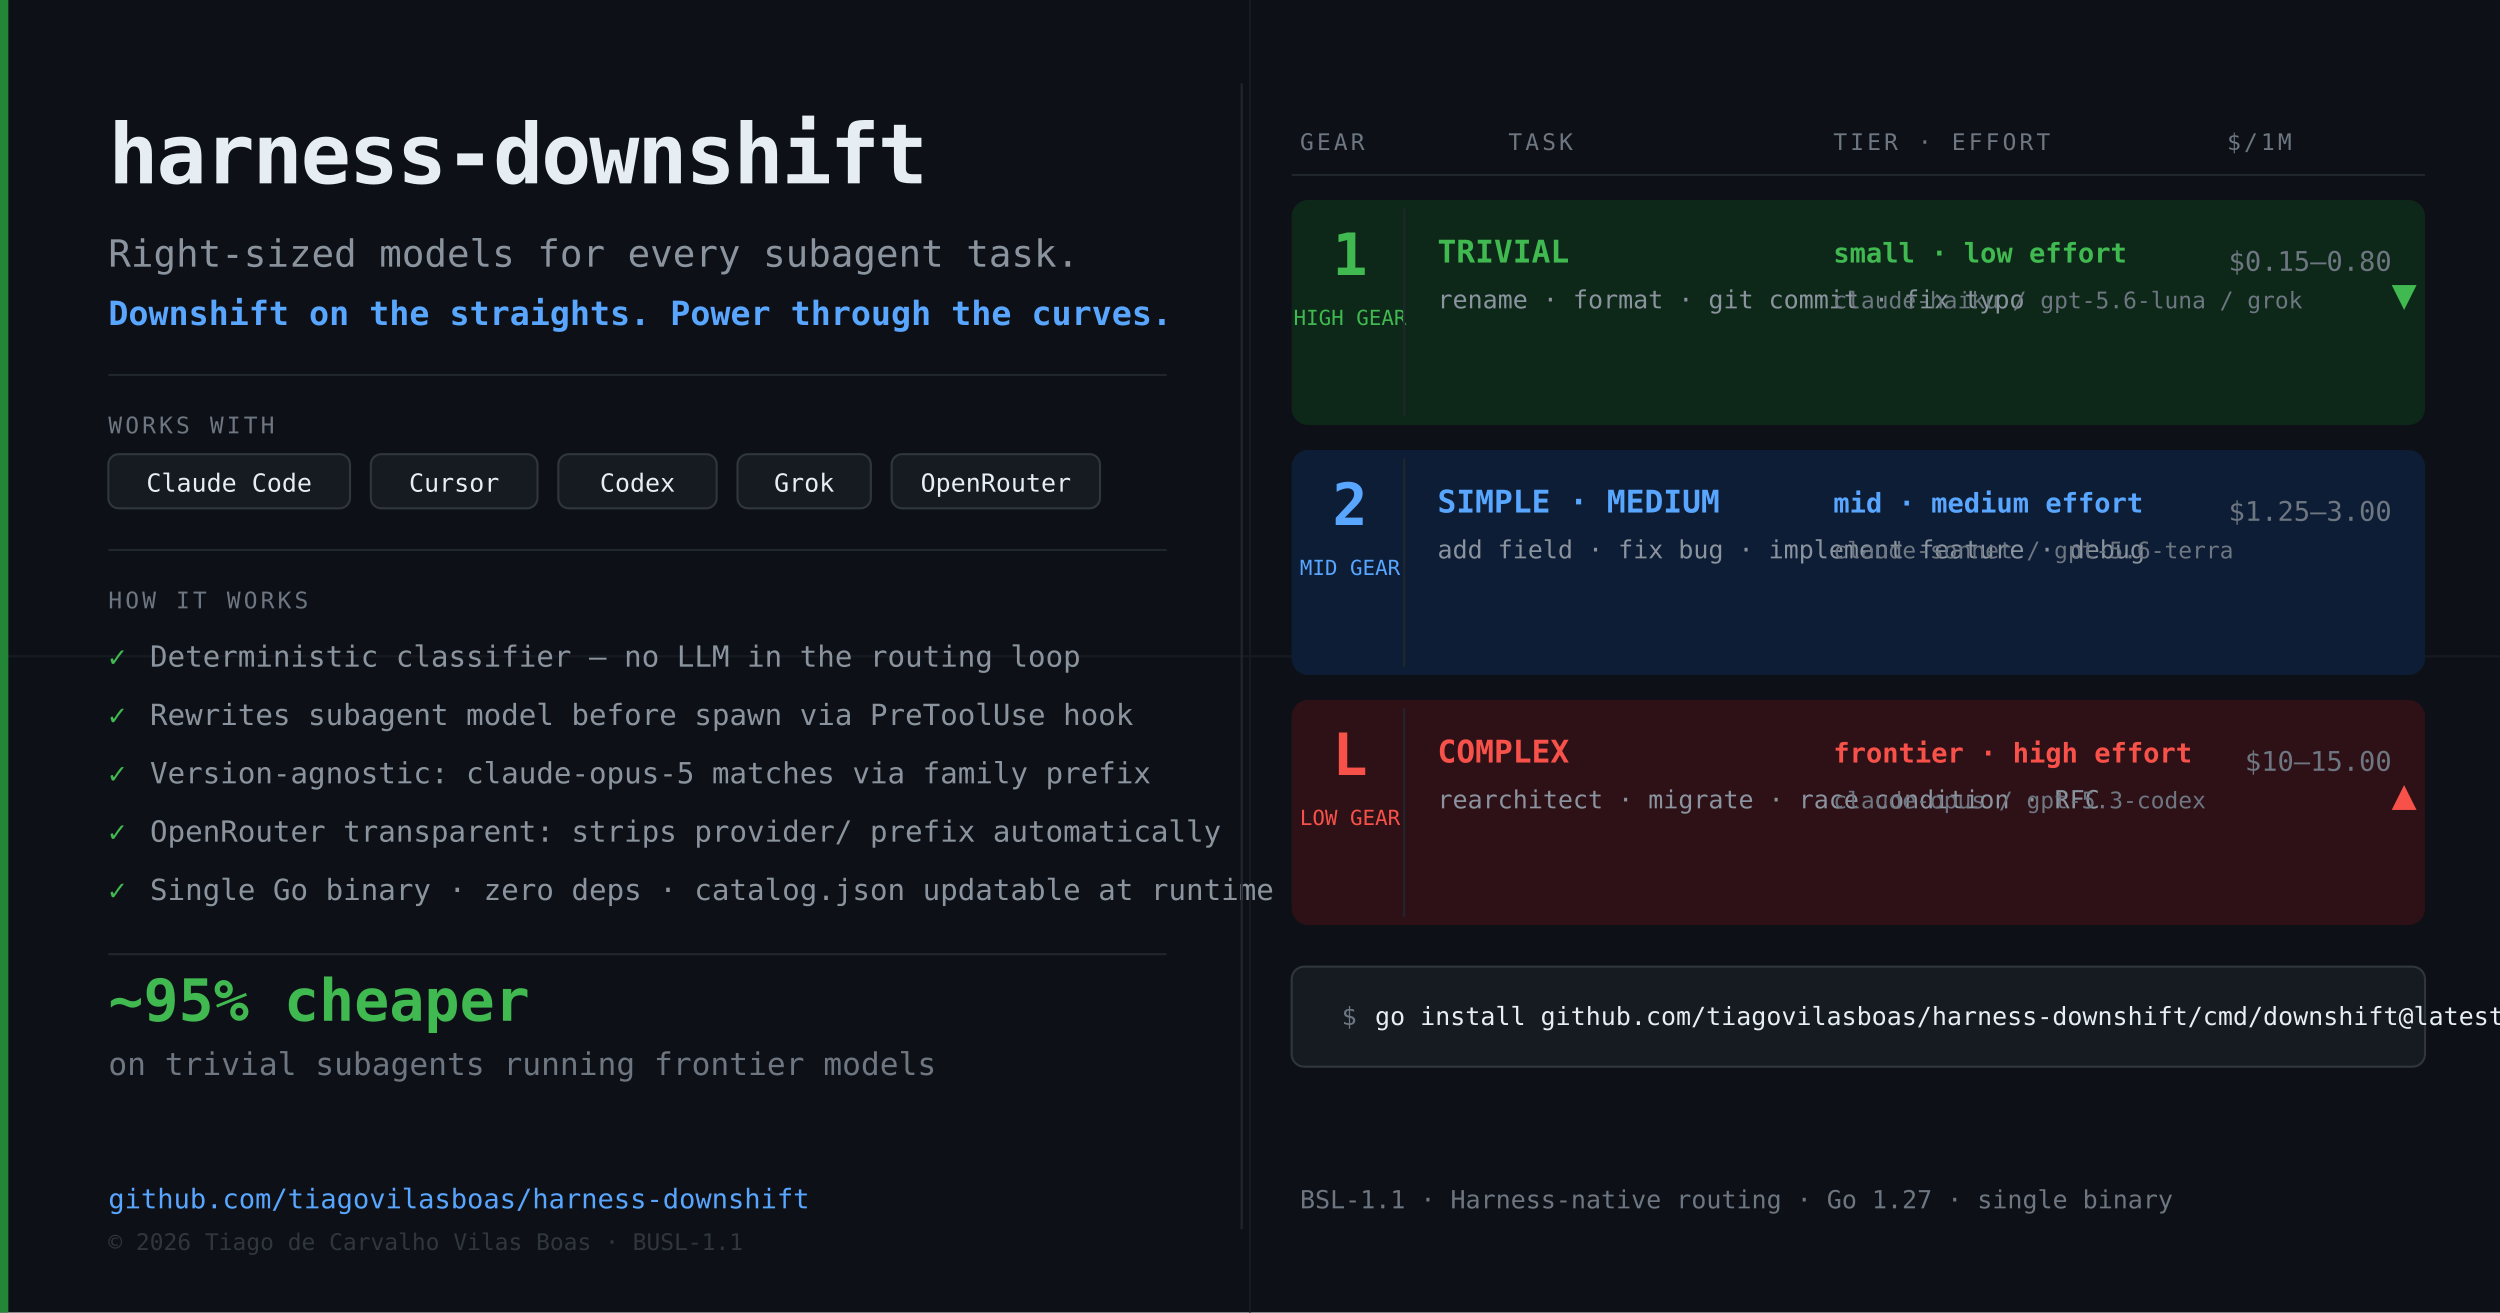
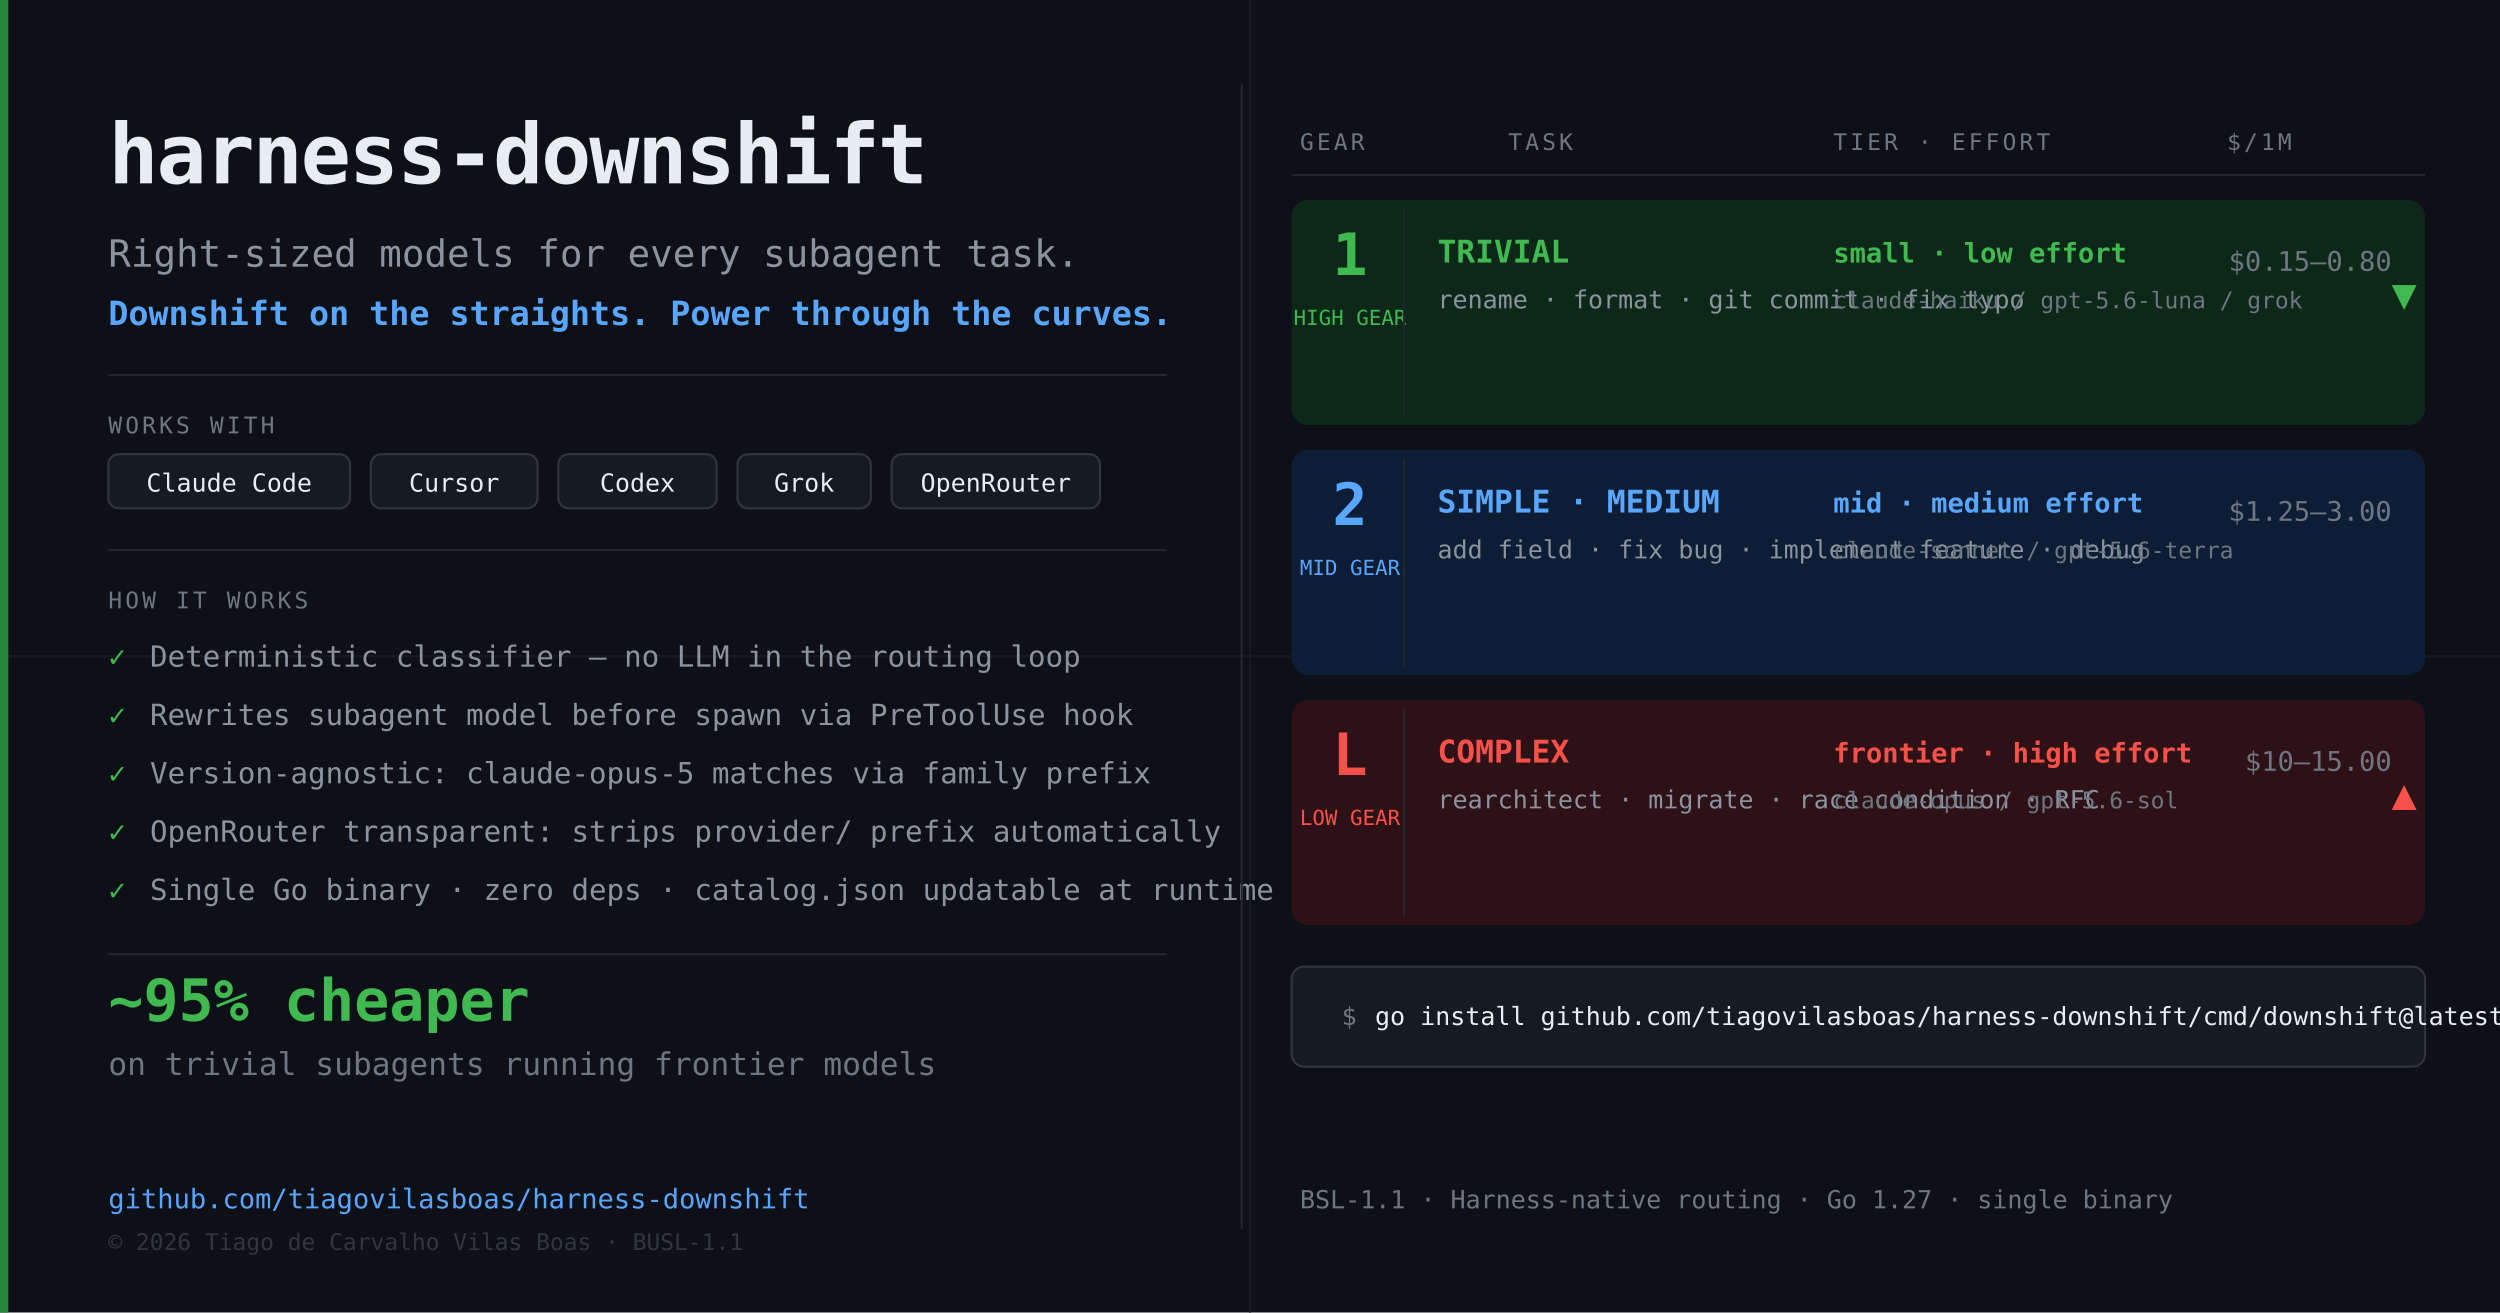
<svg xmlns="http://www.w3.org/2000/svg" width="1200" height="630" viewBox="0 0 1200 630" font-family="'SF Mono', 'Fira Code', 'Cascadia Code', ui-monospace, monospace">
  <rect width="1200" height="630" fill="#0d1117" />
  <line x1="0" y1="315" x2="1200" y2="315" stroke="#161b22" stroke-width="1" />
  <line x1="600" y1="0" x2="600" y2="630" stroke="#161b22" stroke-width="1" />
  <rect x="0" y="0" width="4" height="630" fill="#238636" />
  <text x="52" y="88" fill="#e6edf3" font-size="40" font-weight="700" letter-spacing="-1">harness-downshift</text>
  <text x="52" y="128" fill="#8b949e" font-size="18">Right-sized models for every subagent task.</text>
  <text x="52" y="156" fill="#58a6ff" font-size="16" font-weight="600">Downshift on the straights. Power through the curves.</text>
  <line x1="52" y1="180" x2="560" y2="180" stroke="#21262d" stroke-width="1" />
  <text x="52" y="208" fill="#6e7681" font-size="11" letter-spacing="1.5">WORKS WITH</text>
  <rect x="52" y="218" width="116" height="26" rx="5" fill="#161b22" stroke="#30363d" stroke-width="1" />
  <text x="110" y="236" fill="#e6edf3" font-size="12" text-anchor="middle">Claude Code</text>
  <rect x="178" y="218" width="80" height="26" rx="5" fill="#161b22" stroke="#30363d" stroke-width="1" />
  <text x="218" y="236" fill="#e6edf3" font-size="12" text-anchor="middle">Cursor</text>
  <rect x="268" y="218" width="76" height="26" rx="5" fill="#161b22" stroke="#30363d" stroke-width="1" />
  <text x="306" y="236" fill="#e6edf3" font-size="12" text-anchor="middle">Codex</text>
  <rect x="354" y="218" width="64" height="26" rx="5" fill="#161b22" stroke="#30363d" stroke-width="1" />
  <text x="386" y="236" fill="#e6edf3" font-size="12" text-anchor="middle">Grok</text>
  <rect x="428" y="218" width="100" height="26" rx="5" fill="#161b22" stroke="#30363d" stroke-width="1" />
  <text x="478" y="236" fill="#e6edf3" font-size="12" text-anchor="middle">OpenRouter</text>
  <line x1="52" y1="264" x2="560" y2="264" stroke="#21262d" stroke-width="1" />
  <text x="52" y="292" fill="#6e7681" font-size="11" letter-spacing="1.5">HOW IT WORKS</text>
  <text x="52" y="320" fill="#3fb950" font-size="14">✓</text>
  <text x="72" y="320" fill="#8b949e" font-size="14">Deterministic classifier — no LLM in the routing loop</text>
  <text x="52" y="348" fill="#3fb950" font-size="14">✓</text>
  <text x="72" y="348" fill="#8b949e" font-size="14">Rewrites subagent model before spawn via PreToolUse hook</text>
  <text x="52" y="376" fill="#3fb950" font-size="14">✓</text>
  <text x="72" y="376" fill="#8b949e" font-size="14">Version-agnostic: claude-opus-5 matches via family prefix</text>
  <text x="52" y="404" fill="#3fb950" font-size="14">✓</text>
  <text x="72" y="404" fill="#8b949e" font-size="14">OpenRouter transparent: strips provider/ prefix automatically</text>
  <text x="52" y="432" fill="#3fb950" font-size="14">✓</text>
  <text x="72" y="432" fill="#8b949e" font-size="14">Single Go binary · zero deps · catalog.json updatable at runtime</text>
  <line x1="52" y1="458" x2="560" y2="458" stroke="#21262d" stroke-width="1" />
  <text x="52" y="490" fill="#3fb950" font-size="28" font-weight="700">~95% cheaper</text>
  <text x="52" y="516" fill="#6e7681" font-size="15">on trivial subagents running frontier models</text>
  <text x="52" y="580" fill="#58a6ff" font-size="13">github.com/tiagovilasboas/harness-downshift</text>
  <text x="52" y="600" fill="#30363d" font-size="11">© 2026 Tiago de Carvalho Vilas Boas · BUSL-1.1</text>
  <line x1="596" y1="40" x2="596" y2="590" stroke="#21262d" stroke-width="1" />
  <text x="624" y="72" fill="#6e7681" font-size="11" letter-spacing="1.5">GEAR</text>
  <text x="724" y="72" fill="#6e7681" font-size="11" letter-spacing="1.5">TASK</text>
  <text x="880" y="72" fill="#6e7681" font-size="11" letter-spacing="1.5">TIER · EFFORT</text>
  <text x="1100" y="72" fill="#6e7681" font-size="11" letter-spacing="1.5" text-anchor="end">$/1M</text>
  <line x1="620" y1="84" x2="1164" y2="84" stroke="#21262d" stroke-width="1" />
  <rect x="620" y="96" width="544" height="108" rx="8" fill="#0d2818" />
  <text x="648" y="132" fill="#3fb950" font-size="28" font-weight="700" text-anchor="middle">1</text>
  <text x="648" y="156" fill="#3fb950" font-size="10" text-anchor="middle">HIGH GEAR</text>
  <line x1="674" y1="100" x2="674" y2="200" stroke="#21262d" stroke-width="1" />
  <text x="690" y="126" fill="#3fb950" font-size="15" font-weight="700">TRIVIAL</text>
  <text x="690" y="148" fill="#8b949e" font-size="12">rename · format · git commit · fix typo</text>
  <text x="880" y="126" fill="#3fb950" font-size="13" font-weight="600">small · low effort</text>
  <text x="880" y="148" fill="#6e7681" font-size="11">claude-haiku / gpt-5.6-luna / grok</text>
  <text x="1148" y="130" fill="#6e7681" font-size="13" text-anchor="end">$0.15–0.80</text>
  <text x="1160" y="148" fill="#3fb950" font-size="20" text-anchor="end">▼</text>
  <rect x="620" y="216" width="544" height="108" rx="8" fill="#0d1d35" />
  <text x="648" y="252" fill="#58a6ff" font-size="28" font-weight="700" text-anchor="middle">2</text>
  <text x="648" y="276" fill="#58a6ff" font-size="10" text-anchor="middle">MID GEAR</text>
  <line x1="674" y1="220" x2="674" y2="320" stroke="#21262d" stroke-width="1" />
  <text x="690" y="246" fill="#58a6ff" font-size="15" font-weight="700">SIMPLE · MEDIUM</text>
  <text x="690" y="268" fill="#8b949e" font-size="12">add field · fix bug · implement feature · debug</text>
  <text x="880" y="246" fill="#58a6ff" font-size="13" font-weight="600">mid · medium effort</text>
  <text x="880" y="268" fill="#6e7681" font-size="11">claude-sonnet / gpt-5.6-terra</text>
  <text x="1148" y="250" fill="#6e7681" font-size="13" text-anchor="end">$1.25–3.00</text>
  <rect x="620" y="336" width="544" height="108" rx="8" fill="#2d1117" />
  <text x="648" y="372" fill="#f85149" font-size="28" font-weight="700" text-anchor="middle">L</text>
  <text x="648" y="396" fill="#f85149" font-size="10" text-anchor="middle">LOW GEAR</text>
  <line x1="674" y1="340" x2="674" y2="440" stroke="#21262d" stroke-width="1" />
  <text x="690" y="366" fill="#f85149" font-size="15" font-weight="700">COMPLEX</text>
  <text x="690" y="388" fill="#8b949e" font-size="12">rearchitect · migrate · race condition · RFC</text>
  <text x="880" y="366" fill="#f85149" font-size="13" font-weight="600">frontier · high effort</text>
-   <text x="880" y="388" fill="#6e7681" font-size="11">claude-opus / gpt-5.3-codex</text>
+   <text x="880" y="388" fill="#6e7681" font-size="11">claude-opus / gpt-5.6-sol</text>
  <text x="1148" y="370" fill="#6e7681" font-size="13" text-anchor="end">$10–15.00</text>
  <text x="1160" y="388" fill="#f85149" font-size="20" text-anchor="end">▲</text>
  <rect x="620" y="464" width="544" height="48" rx="6" fill="#161b22" stroke="#30363d" stroke-width="1" />
  <text x="644" y="492" fill="#6e7681" font-size="12">$</text>
  <text x="660" y="492" fill="#e6edf3" font-size="12">go install github.com/tiagovilasboas/harness-downshift/cmd/downshift@latest</text>
  <text x="624" y="580" fill="#6e7681" font-size="12">BSL-1.1 · Harness-native routing · Go 1.27 · single binary</text>
</svg>
